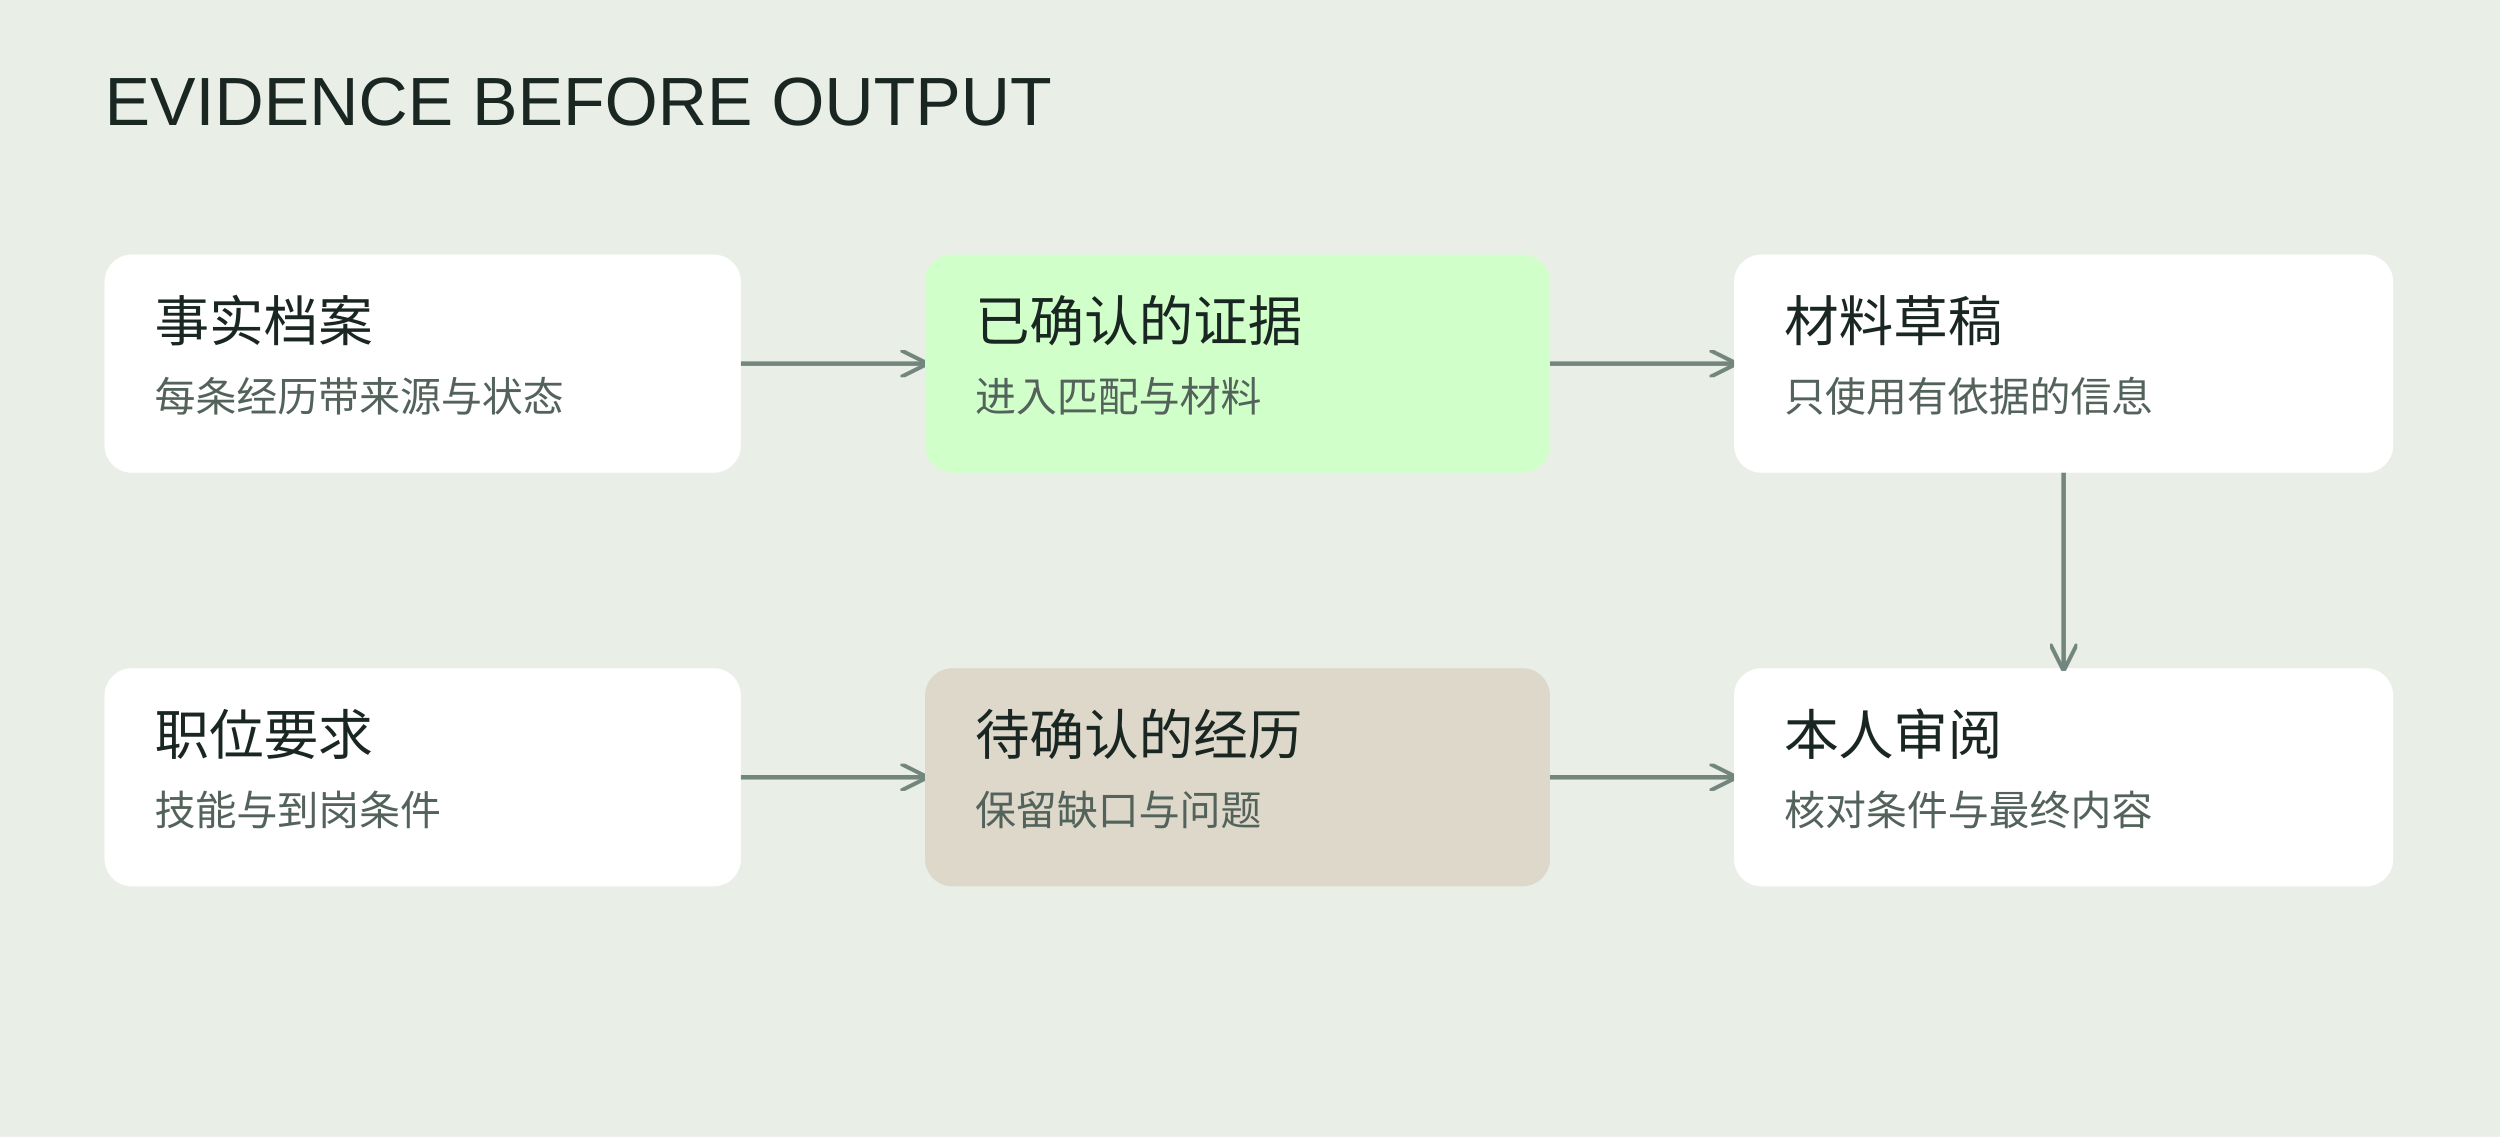
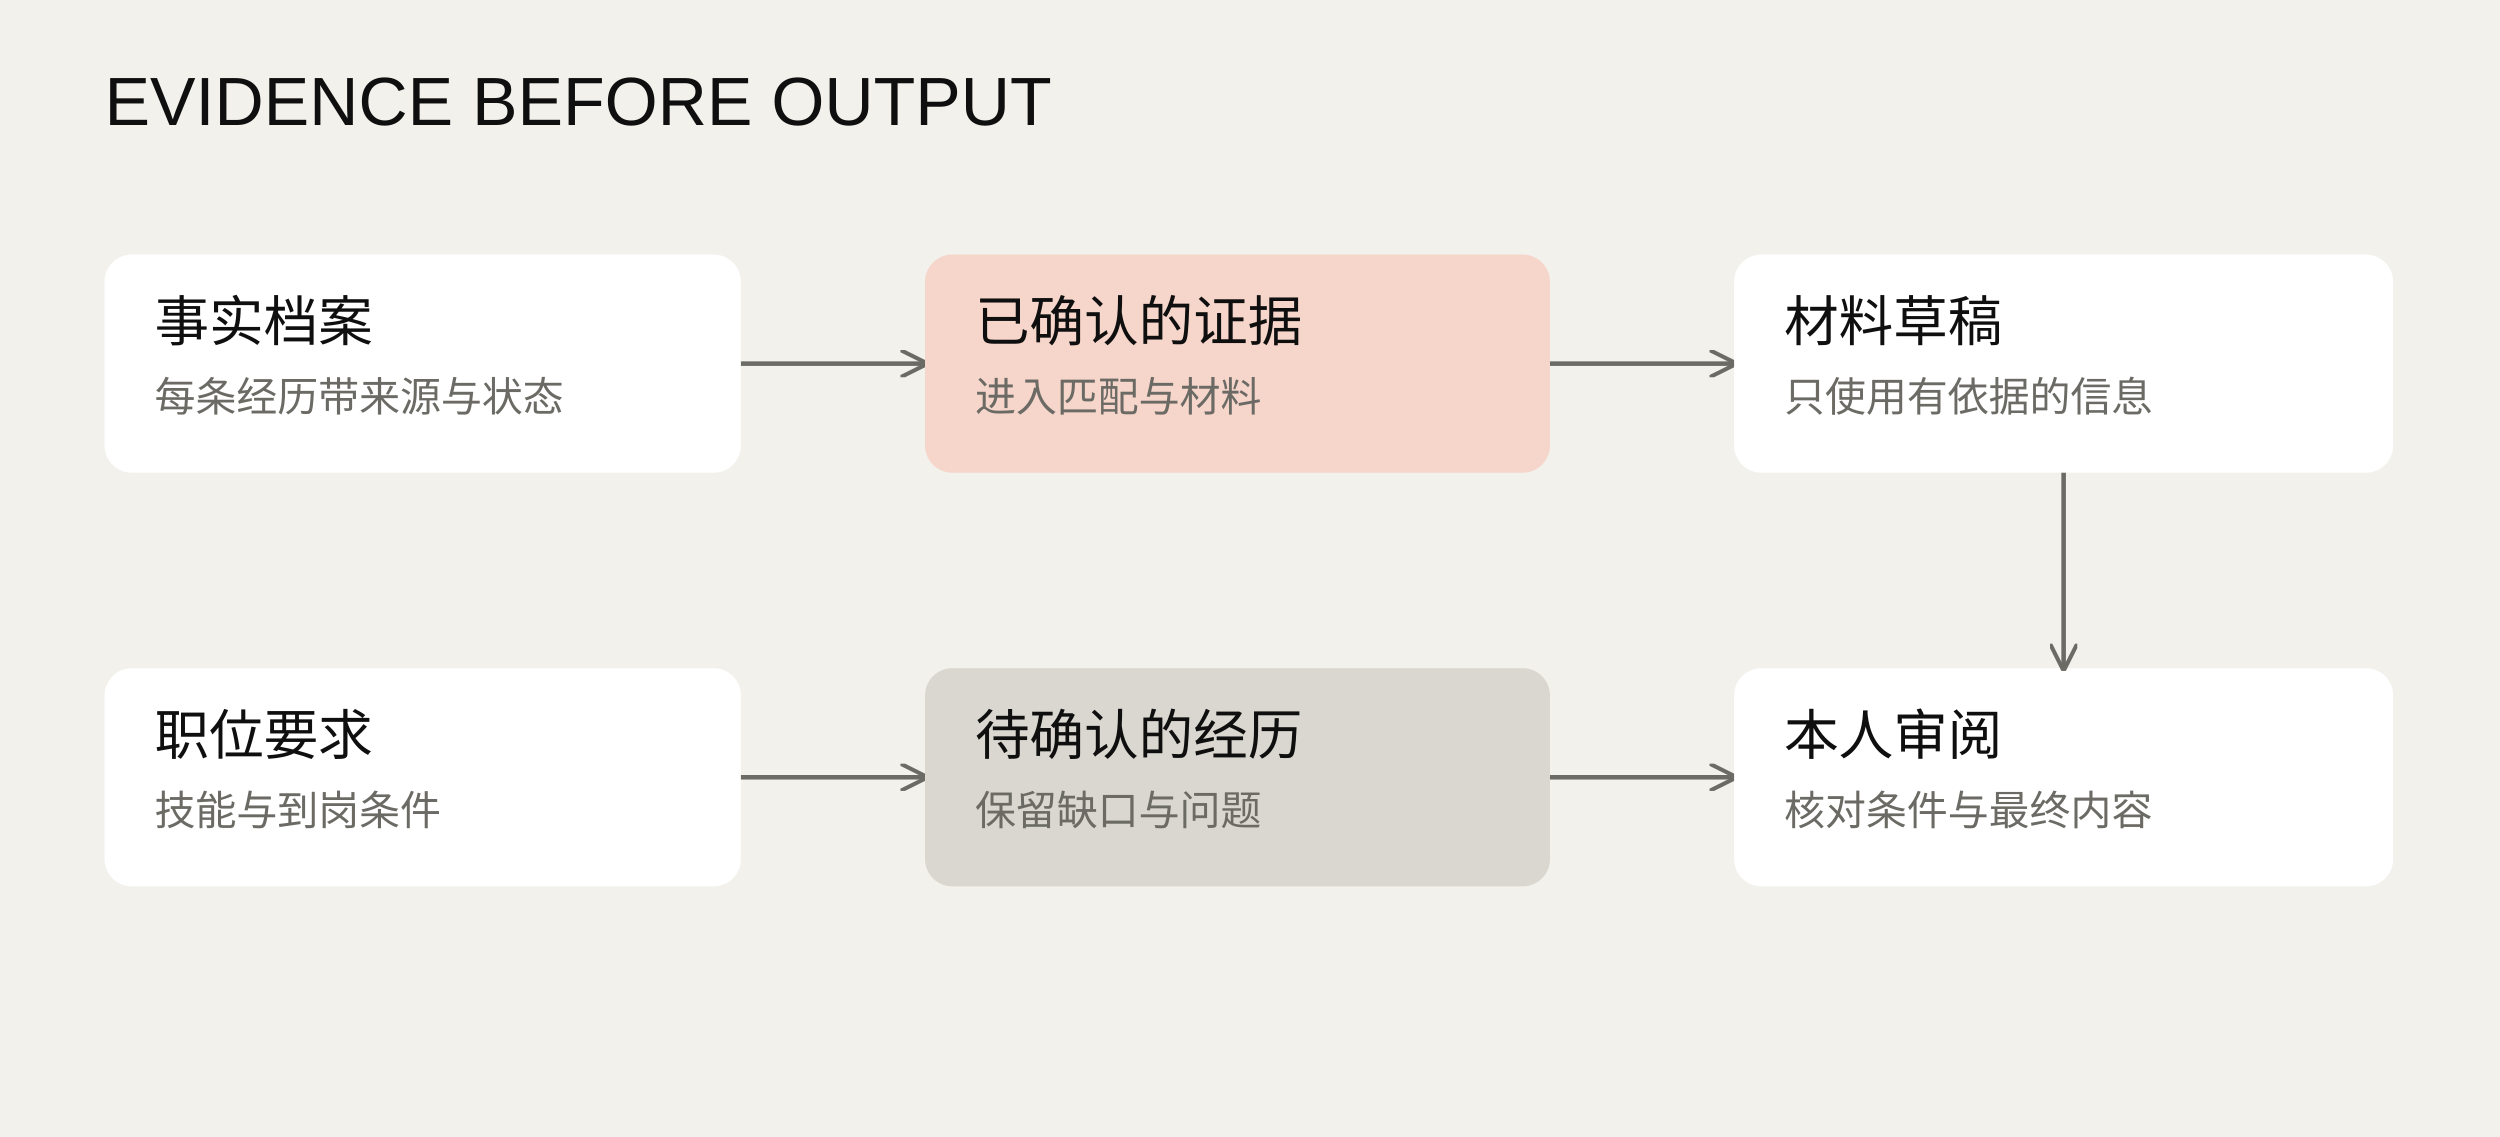
<svg xmlns="http://www.w3.org/2000/svg" viewBox="0 0 1100 500" role="img" aria-labelledby="title desc">
  <defs>
    <marker id="arrow" viewBox="0 0 10 10" refX="9" refY="5" markerWidth="6" markerHeight="6" orient="auto">
-       <path d="M0 0 10 5 0 10" fill="none" stroke="#73867e" stroke-width="1.5" />
+       <path d="M0 0 10 5 0 10" fill="none" stroke="#6b6a64" stroke-width="1.5" />
    </marker>
  </defs>
-   <rect width="1100" height="500" fill="#e9eee7" />
+   <rect width="1100" height="500" fill="#f2f1ec" />
  <g font-family="Arial, Microsoft YaHei, sans-serif">
-     <text x="46" y="55" font-size="30" fill="#192622">EVIDENCE BEFORE OUTPUT</text>
+     <text x="46" y="55" font-size="30" fill="#0f0f0f">EVIDENCE BEFORE OUTPUT</text>
    <rect x="46" y="112" width="280" height="96" rx="12" fill="#fff" />
-     <text x="68" y="150" font-size="24" fill="#192622">事实档案</text>
-     <text x="68" y="181" font-size="18" fill="#53635b">每条经历带来源与状态</text>
+     <text x="68" y="150" font-size="24" fill="#0f0f0f">事实档案</text>
+     <text x="68" y="181" font-size="18" fill="#6b6a64">每条经历带来源与状态</text>
    <rect x="46" y="294" width="280" height="96" rx="12" fill="#fff" />
-     <text x="68" y="332" font-size="24" fill="#192622">职位要求</text>
-     <text x="68" y="363" font-size="18" fill="#53635b">技能与到岗条件</text>
-     <path d="M326 160 H366.5 V160 H407" fill="none" stroke="#73867e" stroke-width="2" marker-end="url(#arrow)" />
-     <path d="M326 342 H366.5 V342 H407" fill="none" stroke="#73867e" stroke-width="2" marker-end="url(#arrow)" />
-     <rect x="407" y="112" width="275" height="96" rx="12" fill="#d1ffca" />
-     <text x="429" y="150" font-size="24" fill="#192622">已确认的证据</text>
-     <text x="429" y="181" font-size="18" fill="#53635b">进入匹配与材料</text>
-     <rect x="407" y="294" width="275" height="96" rx="12" fill="#ddd8ca" />
-     <text x="429" y="332" font-size="24" fill="#192622">待确认的经历</text>
-     <text x="429" y="363" font-size="18" fill="#53635b">保留缺口与问题</text>
-     <path d="M682 160 H722.5 V160 H763" fill="none" stroke="#73867e" stroke-width="2" marker-end="url(#arrow)" />
-     <path d="M682 342 H722.5 V342 H763" fill="none" stroke="#73867e" stroke-width="2" marker-end="url(#arrow)" />
+     <text x="68" y="332" font-size="24" fill="#0f0f0f">职位要求</text>
+     <text x="68" y="363" font-size="18" fill="#6b6a64">技能与到岗条件</text>
+     <path d="M326 160 H366.5 V160 H407" fill="none" stroke="#6b6a64" stroke-width="2" marker-end="url(#arrow)" />
+     <path d="M326 342 H366.5 V342 H407" fill="none" stroke="#6b6a64" stroke-width="2" marker-end="url(#arrow)" />
+     <rect x="407" y="112" width="275" height="96" rx="12" fill="#f6d5ca" />
+     <text x="429" y="150" font-size="24" fill="#0f0f0f">已确认的证据</text>
+     <text x="429" y="181" font-size="18" fill="#6b6a64">进入匹配与材料</text>
+     <rect x="407" y="294" width="275" height="96" rx="12" fill="#d9d7cf" />
+     <text x="429" y="332" font-size="24" fill="#0f0f0f">待确认的经历</text>
+     <text x="429" y="363" font-size="18" fill="#6b6a64">保留缺口与问题</text>
+     <path d="M682 160 H722.5 V160 H763" fill="none" stroke="#6b6a64" stroke-width="2" marker-end="url(#arrow)" />
+     <path d="M682 342 H722.5 V342 H763" fill="none" stroke="#6b6a64" stroke-width="2" marker-end="url(#arrow)" />
    <rect x="763" y="112" width="290" height="96" rx="12" fill="#fff" />
-     <text x="785" y="150" font-size="24" fill="#192622">材料草稿</text>
-     <text x="785" y="181" font-size="18" fill="#53635b">只使用有依据的信息</text>
+     <text x="785" y="150" font-size="24" fill="#0f0f0f">材料草稿</text>
+     <text x="785" y="181" font-size="18" fill="#6b6a64">只使用有依据的信息</text>
    <rect x="763" y="294" width="290" height="96" rx="12" fill="#fff" />
-     <text x="785" y="332" font-size="24" fill="#192622">本人审阅</text>
-     <text x="785" y="363" font-size="18" fill="#53635b">核对条件与最终内容</text>
-     <path d="M908 208 H908 V294 H908" fill="none" stroke="#73867e" stroke-width="2" marker-end="url(#arrow)" />
+     <text x="785" y="332" font-size="24" fill="#0f0f0f">本人审阅</text>
+     <text x="785" y="363" font-size="18" fill="#6b6a64">核对条件与最终内容</text>
+     <path d="M908 208 H908 V294 H908" fill="none" stroke="#6b6a64" stroke-width="2" marker-end="url(#arrow)" />
  </g>
</svg>
